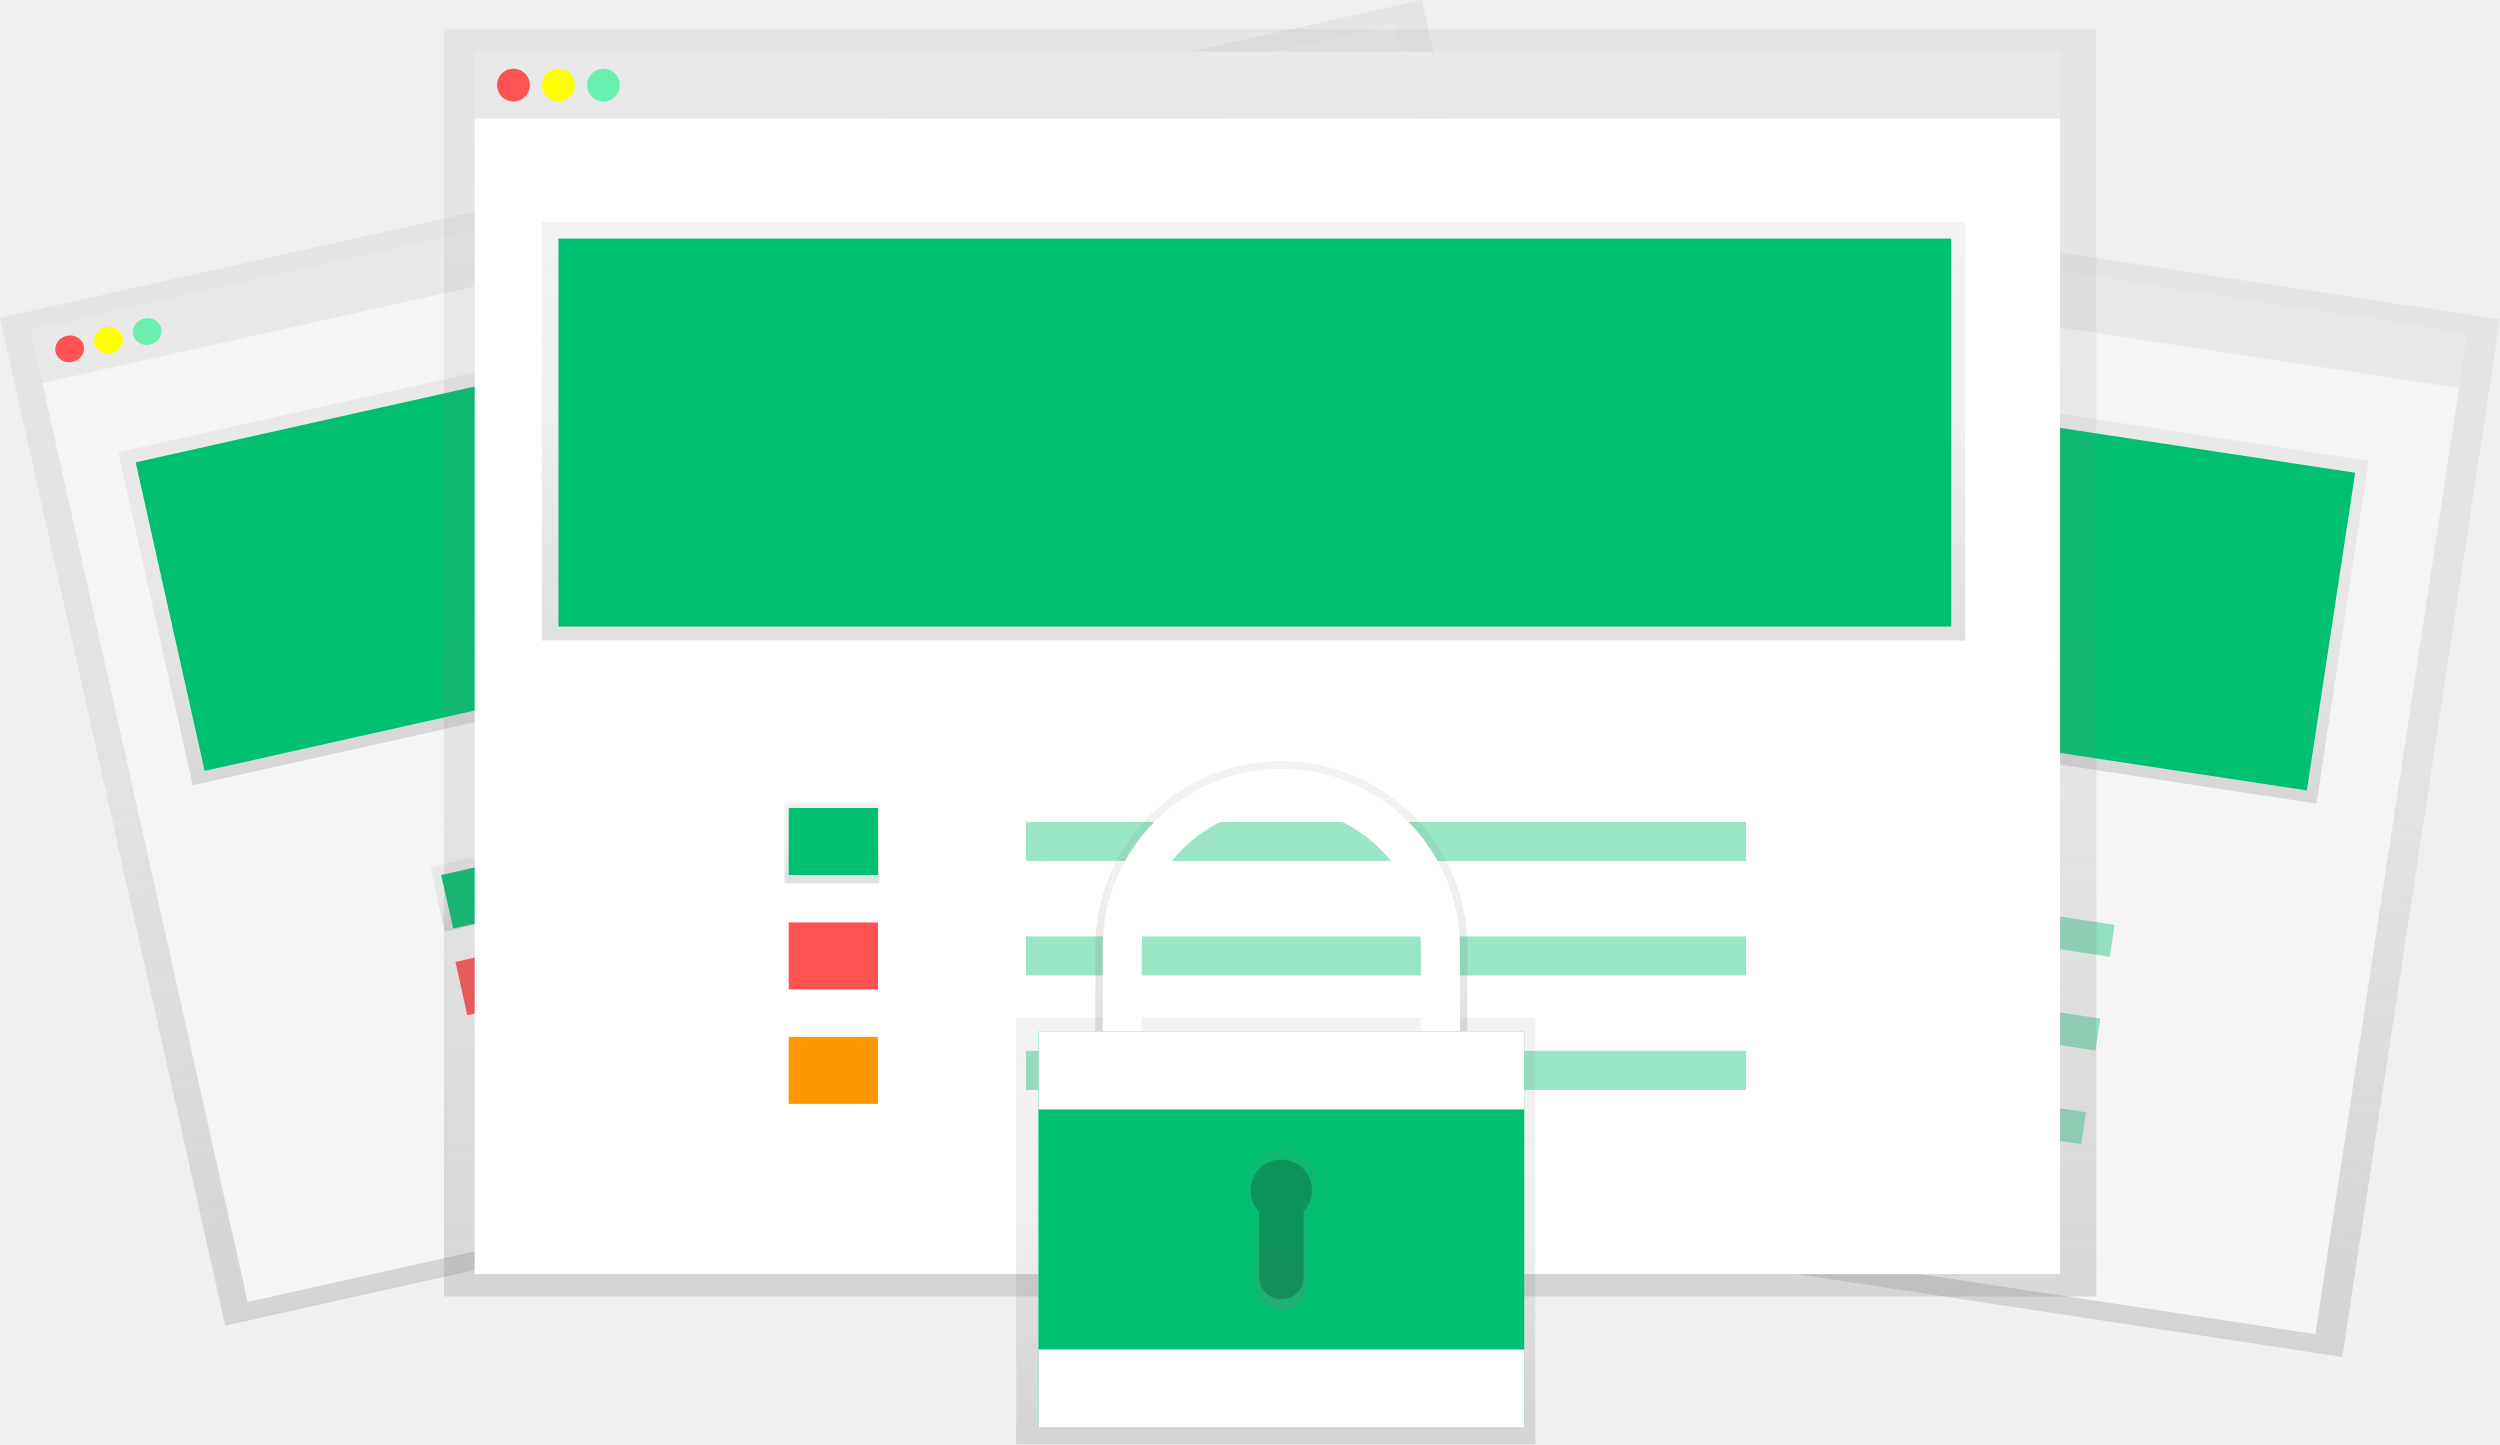
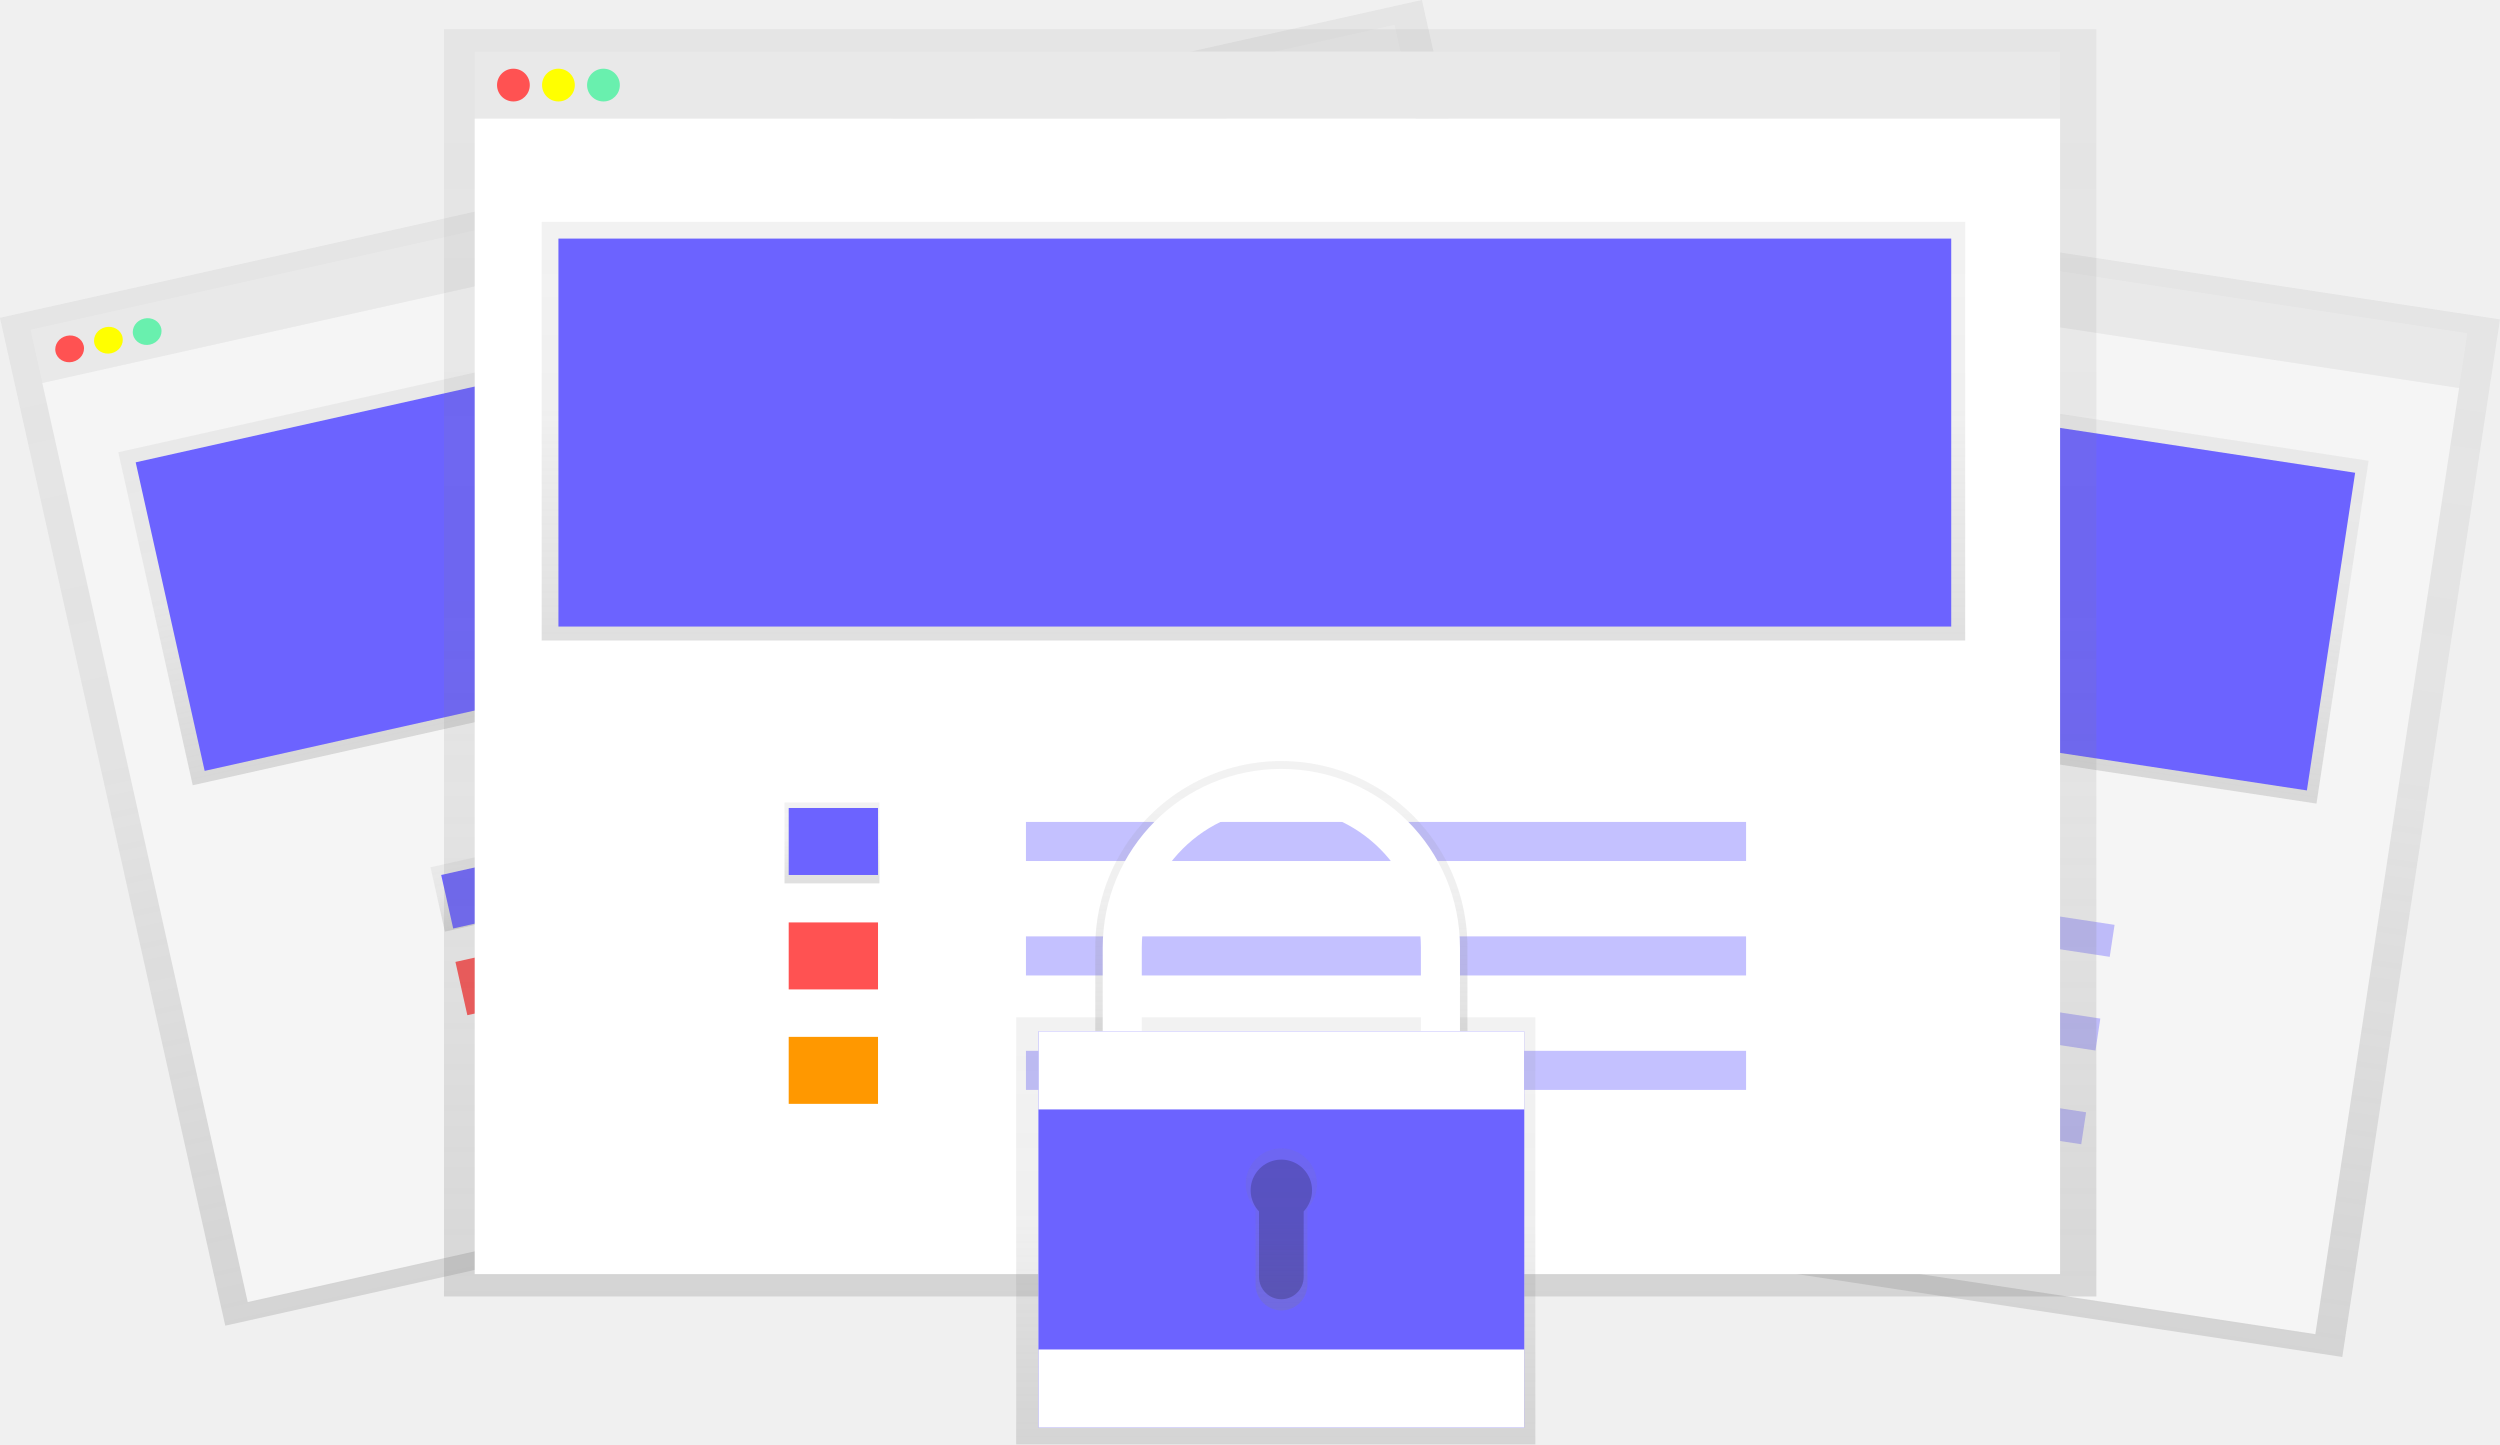
<svg xmlns="http://www.w3.org/2000/svg" xmlns:xlink="http://www.w3.org/1999/xlink" id="ffa0e257-4b46-4632-a8d6-93195cbf254d" data-name="Layer 1" width="895.68" height="517.48" viewBox="0 0 895.68 517.48">
  <defs>
    <linearGradient id="74471b12-b6be-488b-b2aa-2815e91483d9" x1="790.94" y1="640.76" x2="790.94" y2="264.76" gradientTransform="translate(1229.99 -336.2) rotate(90)" gradientUnits="userSpaceOnUse">
      <stop offset="0" stop-color="gray" stop-opacity="0.25" />
      <stop offset="0.54" stop-color="gray" stop-opacity="0.12" />
      <stop offset="1" stop-color="gray" stop-opacity="0.1" />
    </linearGradient>
    <linearGradient id="f5c756da-9879-448e-9194-9478f83d355f" x1="785.97" y1="446.14" x2="785.97" y2="321.91" gradientTransform="translate(1166.67 -399.94) rotate(90)" xlink:href="#74471b12-b6be-488b-b2aa-2815e91483d9" />
    <linearGradient id="5c9be04e-db0f-4829-87c1-2cfa193e30b8" x1="660.92" y1="518.19" x2="660.92" y2="494.17" gradientTransform="translate(1146.84 -172.9) rotate(90)" xlink:href="#74471b12-b6be-488b-b2aa-2815e91483d9" />
    <linearGradient id="b92f3a53-b4d2-4abd-916c-aeb632188996" x1="433.66" y1="605.23" x2="433.66" y2="235.23" gradientTransform="translate(13.58 8.51)" xlink:href="#74471b12-b6be-488b-b2aa-2815e91483d9" />
    <linearGradient id="44577794-7f8e-40ae-89fc-019e5bfac17e" x1="428.36" y1="413.71" x2="428.36" y2="291.46" gradientTransform="translate(-1.05 11.3)" xlink:href="#74471b12-b6be-488b-b2aa-2815e91483d9" />
    <linearGradient id="666bb7d3-84d0-4835-ad07-c313c2384f21" x1="295.22" y1="484.61" x2="295.22" y2="460.98" gradientTransform="translate(28.38 37.45)" xlink:href="#74471b12-b6be-488b-b2aa-2815e91483d9" />
    <linearGradient id="59939605-05af-4a9a-9980-f700897f3f8b" x1="455.07" y1="464.48" x2="455.07" y2="10.48" gradientTransform="matrix(1, 0, 0, 1, 0, 0)" xlink:href="#74471b12-b6be-488b-b2aa-2815e91483d9" />
    <linearGradient id="6c0ba2ee-2d81-48f4-b4cf-f21b525fcc13" x1="449.07" y1="229.48" x2="449.07" y2="79.48" gradientTransform="matrix(1, 0, 0, 1, 0, 0)" xlink:href="#74471b12-b6be-488b-b2aa-2815e91483d9" />
    <linearGradient id="45b0c09d-2995-447e-8cb2-7f6b59b5e20c" x1="298.07" y1="316.48" x2="298.07" y2="287.48" gradientTransform="matrix(1, 0, 0, 1, 0, 0)" xlink:href="#74471b12-b6be-488b-b2aa-2815e91483d9" />
    <linearGradient id="e5b0a96a-81f6-4370-afe3-5a7d6a35b55e" x1="457.07" y1="517.48" x2="457.07" y2="364.48" gradientTransform="matrix(1, 0, 0, 1, 0, 0)" xlink:href="#74471b12-b6be-488b-b2aa-2815e91483d9" />
    <linearGradient id="a1850e5a-cf77-4889-926a-0125112ab273" x1="611.23" y1="564.74" x2="611.23" y2="464.74" gradientTransform="matrix(1, 0, 0, 1, 0, 0)" xlink:href="#74471b12-b6be-488b-b2aa-2815e91483d9" />
    <linearGradient id="66998849-614e-4d8a-b9ff-f14bbc588ed8" x1="611.23" y1="660.74" x2="611.23" y2="602.74" gradientTransform="matrix(1, 0, 0, 1, 0, 0)" xlink:href="#74471b12-b6be-488b-b2aa-2815e91483d9" />
  </defs>
  <rect x="792.23" y="49.92" width="19.88" height="470.41" transform="translate(247.6 844.09) rotate(-81.36)" fill="#f5f5f5" />
  <rect x="589.23" y="209.59" width="376" height="490.29" transform="translate(58.72 963.57) rotate(-81.36)" fill="url(#74471b12-b6be-488b-b2aa-2815e91483d9)" />
  <rect x="603.48" y="229.23" width="342.87" height="470.41" transform="translate(47.16 969.52) rotate(-81.36)" fill="#f5f5f5" />
  <circle cx="580.99" cy="251.51" r="4.86" transform="translate(92.88 596.86) rotate(-81.36)" fill="#ff5252" />
  <circle cx="594.2" cy="253.52" r="4.86" transform="translate(102.12 611.62) rotate(-81.36)" fill="#ff0" />
  <circle cx="607.41" cy="255.53" r="4.86" transform="translate(111.36 626.39) rotate(-81.36)" fill="#69f0ae" />
  <rect x="720.53" y="174.84" width="124.23" height="422.38" transform="translate(131.25 910.54) rotate(-81.36)" fill="url(#f5c756da-9879-448e-9194-9478f83d355f)" />
-   <rect x="576.36" y="328.95" width="413.27" height="115.12" transform="translate(-85.2 -304.51) rotate(8.64)" fill="#01bf71" />
+   <rect x="576.36" y="328.95" width="413.27" height="115.12" transform="translate(-85.2 -304.51) rotate(8.64)" fill="#6C63FF" />
  <rect x="628.65" y="473.94" width="24.02" height="28.16" transform="translate(-90.24 856.82) rotate(-81.36)" fill="url(#5c9be04e-db0f-4829-87c1-2cfa193e30b8)" />
-   <rect x="627.88" y="477.73" width="26.5" height="19.88" transform="translate(-71.61 -282.05) rotate(8.64)" fill="#01bf71" />
+   <rect x="627.88" y="477.73" width="26.5" height="19.88" transform="translate(-71.61 -282.05) rotate(8.64)" fill="#6C63FF" />
  <rect x="622.77" y="511.3" width="26.5" height="19.88" transform="translate(-66.63 -280.9) rotate(8.64)" fill="#ff5252" />
  <rect x="617.67" y="544.87" width="26.5" height="19.88" transform="translate(-61.64 -279.75) rotate(8.64)" fill="#ff9800" />
-   <rect x="696.41" y="506.51" width="213.67" height="11.59" transform="translate(-66.07 -306.13) rotate(8.64)" fill="#01bf71" opacity="0.4" />
-   <rect x="691.31" y="540.08" width="213.67" height="11.59" transform="translate(-61.09 -304.98) rotate(8.64)" fill="#01bf71" opacity="0.4" />
-   <rect x="686.21" y="573.65" width="213.67" height="11.59" transform="translate(-56.1 -303.83) rotate(8.64)" fill="#01bf71" opacity="0.4" />
+   <rect x="696.41" y="506.51" width="213.67" height="11.59" transform="translate(-66.07 -306.13) rotate(8.64)" fill="#6C63FF" opacity="0.4" />
+   <rect x="691.31" y="540.08" width="213.67" height="11.59" transform="translate(-61.09 -304.98) rotate(8.64)" fill="#6C63FF" opacity="0.4" />
+   <rect x="686.21" y="573.65" width="213.67" height="11.59" transform="translate(-56.1 -303.83) rotate(8.64)" fill="#6C63FF" opacity="0.4" />
  <rect x="159.15" y="254.51" width="500.84" height="19.56" transform="translate(-199.95 -95.55) rotate(-12.6)" fill="#f5f5f5" />
  <rect x="186.23" y="243.74" width="522" height="370" transform="translate(-234.92 -83.38) rotate(-12.6)" fill="url(#b92f3a53-b4d2-4abd-916c-aeb632188996)" />
  <rect x="198.08" y="269.78" width="500.84" height="337.4" transform="translate(-237.01 -82.86) rotate(-12.6)" fill="#f5f5f5" />
  <ellipse cx="177.11" cy="316.25" rx="5.17" ry="4.78" transform="translate(-216.88 -145.01) rotate(-12.6)" fill="#ff5252" />
  <ellipse cx="191" cy="313.15" rx="5.17" ry="4.78" transform="translate(-215.87 -142.05) rotate(-12.6)" fill="#ff0" />
  <ellipse cx="204.88" cy="310.05" rx="5.17" ry="4.78" transform="translate(-214.86 -139.1) rotate(-12.6)" fill="#69f0ae" />
  <rect x="202.46" y="302.76" width="449.7" height="122.25" transform="translate(-221.25 -89.28) rotate(-12.6)" fill="url(#44577794-7f8e-40ae-89fc-019e5bfac17e)" />
-   <rect x="207.83" y="307.54" width="440" height="113.28" transform="translate(-221.3 -89.16) rotate(-12.6)" fill="#01bf71" />
+   <rect x="207.83" y="307.54" width="440" height="113.28" transform="translate(-221.3 -89.16) rotate(-12.6)" fill="#6C63FF" />
  <rect x="308.61" y="498.42" width="29.98" height="23.63" transform="translate(-255.67 -108.38) rotate(-12.6)" fill="url(#666bb7d3-84d0-4835-ad07-c313c2384f21)" />
-   <rect x="309.83" y="499.96" width="28.22" height="19.56" transform="matrix(0.98, -0.22, 0.22, 0.98, -255.56, -108.32)" fill="#01bf71" />
+   <rect x="309.83" y="499.96" width="28.22" height="19.56" transform="matrix(0.98, -0.22, 0.22, 0.98, -255.56, -108.32)" fill="#6C63FF" />
  <rect x="317.12" y="532.57" width="28.22" height="19.56" transform="translate(-262.49 -105.94) rotate(-12.6)" fill="#ff5252" />
  <rect x="324.41" y="565.18" width="28.22" height="19.56" transform="matrix(0.98, -0.22, 0.22, 0.98, -269.43, -103.57)" fill="#ff9800" />
-   <rect x="380.57" y="465.95" width="227.49" height="11.41" transform="translate(-243.14 -72.07) rotate(-12.6)" fill="#01bf71" opacity="0.4" />
-   <rect x="387.86" y="498.56" width="227.49" height="11.41" transform="translate(-250.08 -69.69) rotate(-12.6)" fill="#01bf71" opacity="0.4" />
-   <rect x="395.15" y="531.17" width="227.49" height="11.41" transform="translate(-257.02 -67.32) rotate(-12.6)" fill="#01bf71" opacity="0.4" />
+   <rect x="380.57" y="465.95" width="227.49" height="11.41" transform="translate(-243.14 -72.07) rotate(-12.6)" fill="#6C63FF" opacity="0.4" />
+   <rect x="387.86" y="498.56" width="227.49" height="11.41" transform="translate(-250.08 -69.69) rotate(-12.6)" fill="#6C63FF" opacity="0.4" />
+   <rect x="395.15" y="531.17" width="227.49" height="11.41" transform="translate(-257.02 -67.32) rotate(-12.6)" fill="#6C63FF" opacity="0.4" />
  <rect x="170.07" y="18.48" width="568" height="24" fill="#f5f5f5" />
  <rect x="159.07" y="10.48" width="592" height="454" fill="url(#59939605-05af-4a9a-9980-f700897f3f8b)" />
  <rect x="170.07" y="42.48" width="568" height="414" fill="#fff" />
  <circle cx="183.94" cy="30.48" r="5.87" fill="#ff5252" />
  <circle cx="200.07" cy="30.48" r="5.87" fill="#ff0" />
  <circle cx="216.2" cy="30.48" r="5.87" fill="#69f0ae" />
  <rect x="194.07" y="79.48" width="510" height="150" fill="url(#6c0ba2ee-2d81-48f4-b4cf-f21b525fcc13)" />
-   <rect x="200.07" y="85.48" width="499" height="139" fill="#01bf71" />
+   <rect x="200.07" y="85.48" width="499" height="139" fill="#6C63FF" />
  <rect x="281.07" y="287.48" width="34" height="29" fill="url(#45b0c09d-2995-447e-8cb2-7f6b59b5e20c)" />
-   <rect x="282.57" y="289.48" width="32" height="24" fill="#01bf71" />
+   <rect x="282.57" y="289.48" width="32" height="24" fill="#6C63FF" />
  <rect x="282.57" y="330.48" width="32" height="24" fill="#ff5252" />
  <rect x="282.57" y="371.48" width="32" height="24" fill="#ff9800" />
-   <rect x="367.57" y="294.48" width="258" height="14" fill="#01bf71" opacity="0.4" />
-   <rect x="367.57" y="335.48" width="258" height="14" fill="#01bf71" opacity="0.4" />
-   <rect x="367.57" y="376.48" width="258" height="14" fill="#01bf71" opacity="0.4" />
+   <rect x="367.57" y="294.48" width="258" height="14" fill="#6C63FF" opacity="0.4" />
+   <rect x="367.57" y="335.48" width="258" height="14" fill="#6C63FF" opacity="0.4" />
+   <rect x="367.57" y="376.48" width="258" height="14" fill="#6C63FF" opacity="0.4" />
  <rect x="364.07" y="364.48" width="186" height="153" fill="url(#e5b0a96a-81f6-4370-afe3-5a7d6a35b55e)" />
  <path d="M559.15,531.41a52.08,52.08,0,0,1,104.17,0v33.33H677.9V531.41a66.67,66.67,0,1,0-133.33,0v33.33h14.58Z" transform="translate(-152.16 -191.26)" fill="url(#a1850e5a-cf77-4889-926a-0125112ab273)" />
  <path d="M561.23,530.74a50,50,0,0,1,100,0v32h14v-32a64,64,0,0,0-128,0v32h14Z" transform="translate(-152.16 -191.26)" fill="#fff" />
-   <rect x="372.07" y="369.48" width="174" height="142" fill="#01bf71" />
+   <rect x="372.07" y="369.48" width="174" height="142" fill="#6C63FF" />
  <rect x="372.07" y="369.48" width="174" height="142" fill="#fff" />
-   <rect x="372.07" y="397.48" width="174" height="86" fill="#01bf71" />
+   <rect x="372.07" y="397.48" width="174" height="86" fill="#6C63FF" />
  <path d="M624,615.5a12.76,12.76,0,1,0-22,8.74v27.22a9.28,9.28,0,0,0,18.56,0V624.24A12.7,12.7,0,0,0,624,615.5Z" transform="translate(-152.16 -191.26)" fill="url(#66998849-614e-4d8a-b9ff-f14bbc588ed8)" />
  <path d="M622.23,617.74a11,11,0,1,0-19,7.53v23.47a8,8,0,1,0,16,0V625.27A11,11,0,0,0,622.23,617.74Z" transform="translate(-152.16 -191.26)" opacity="0.2" />
</svg>
